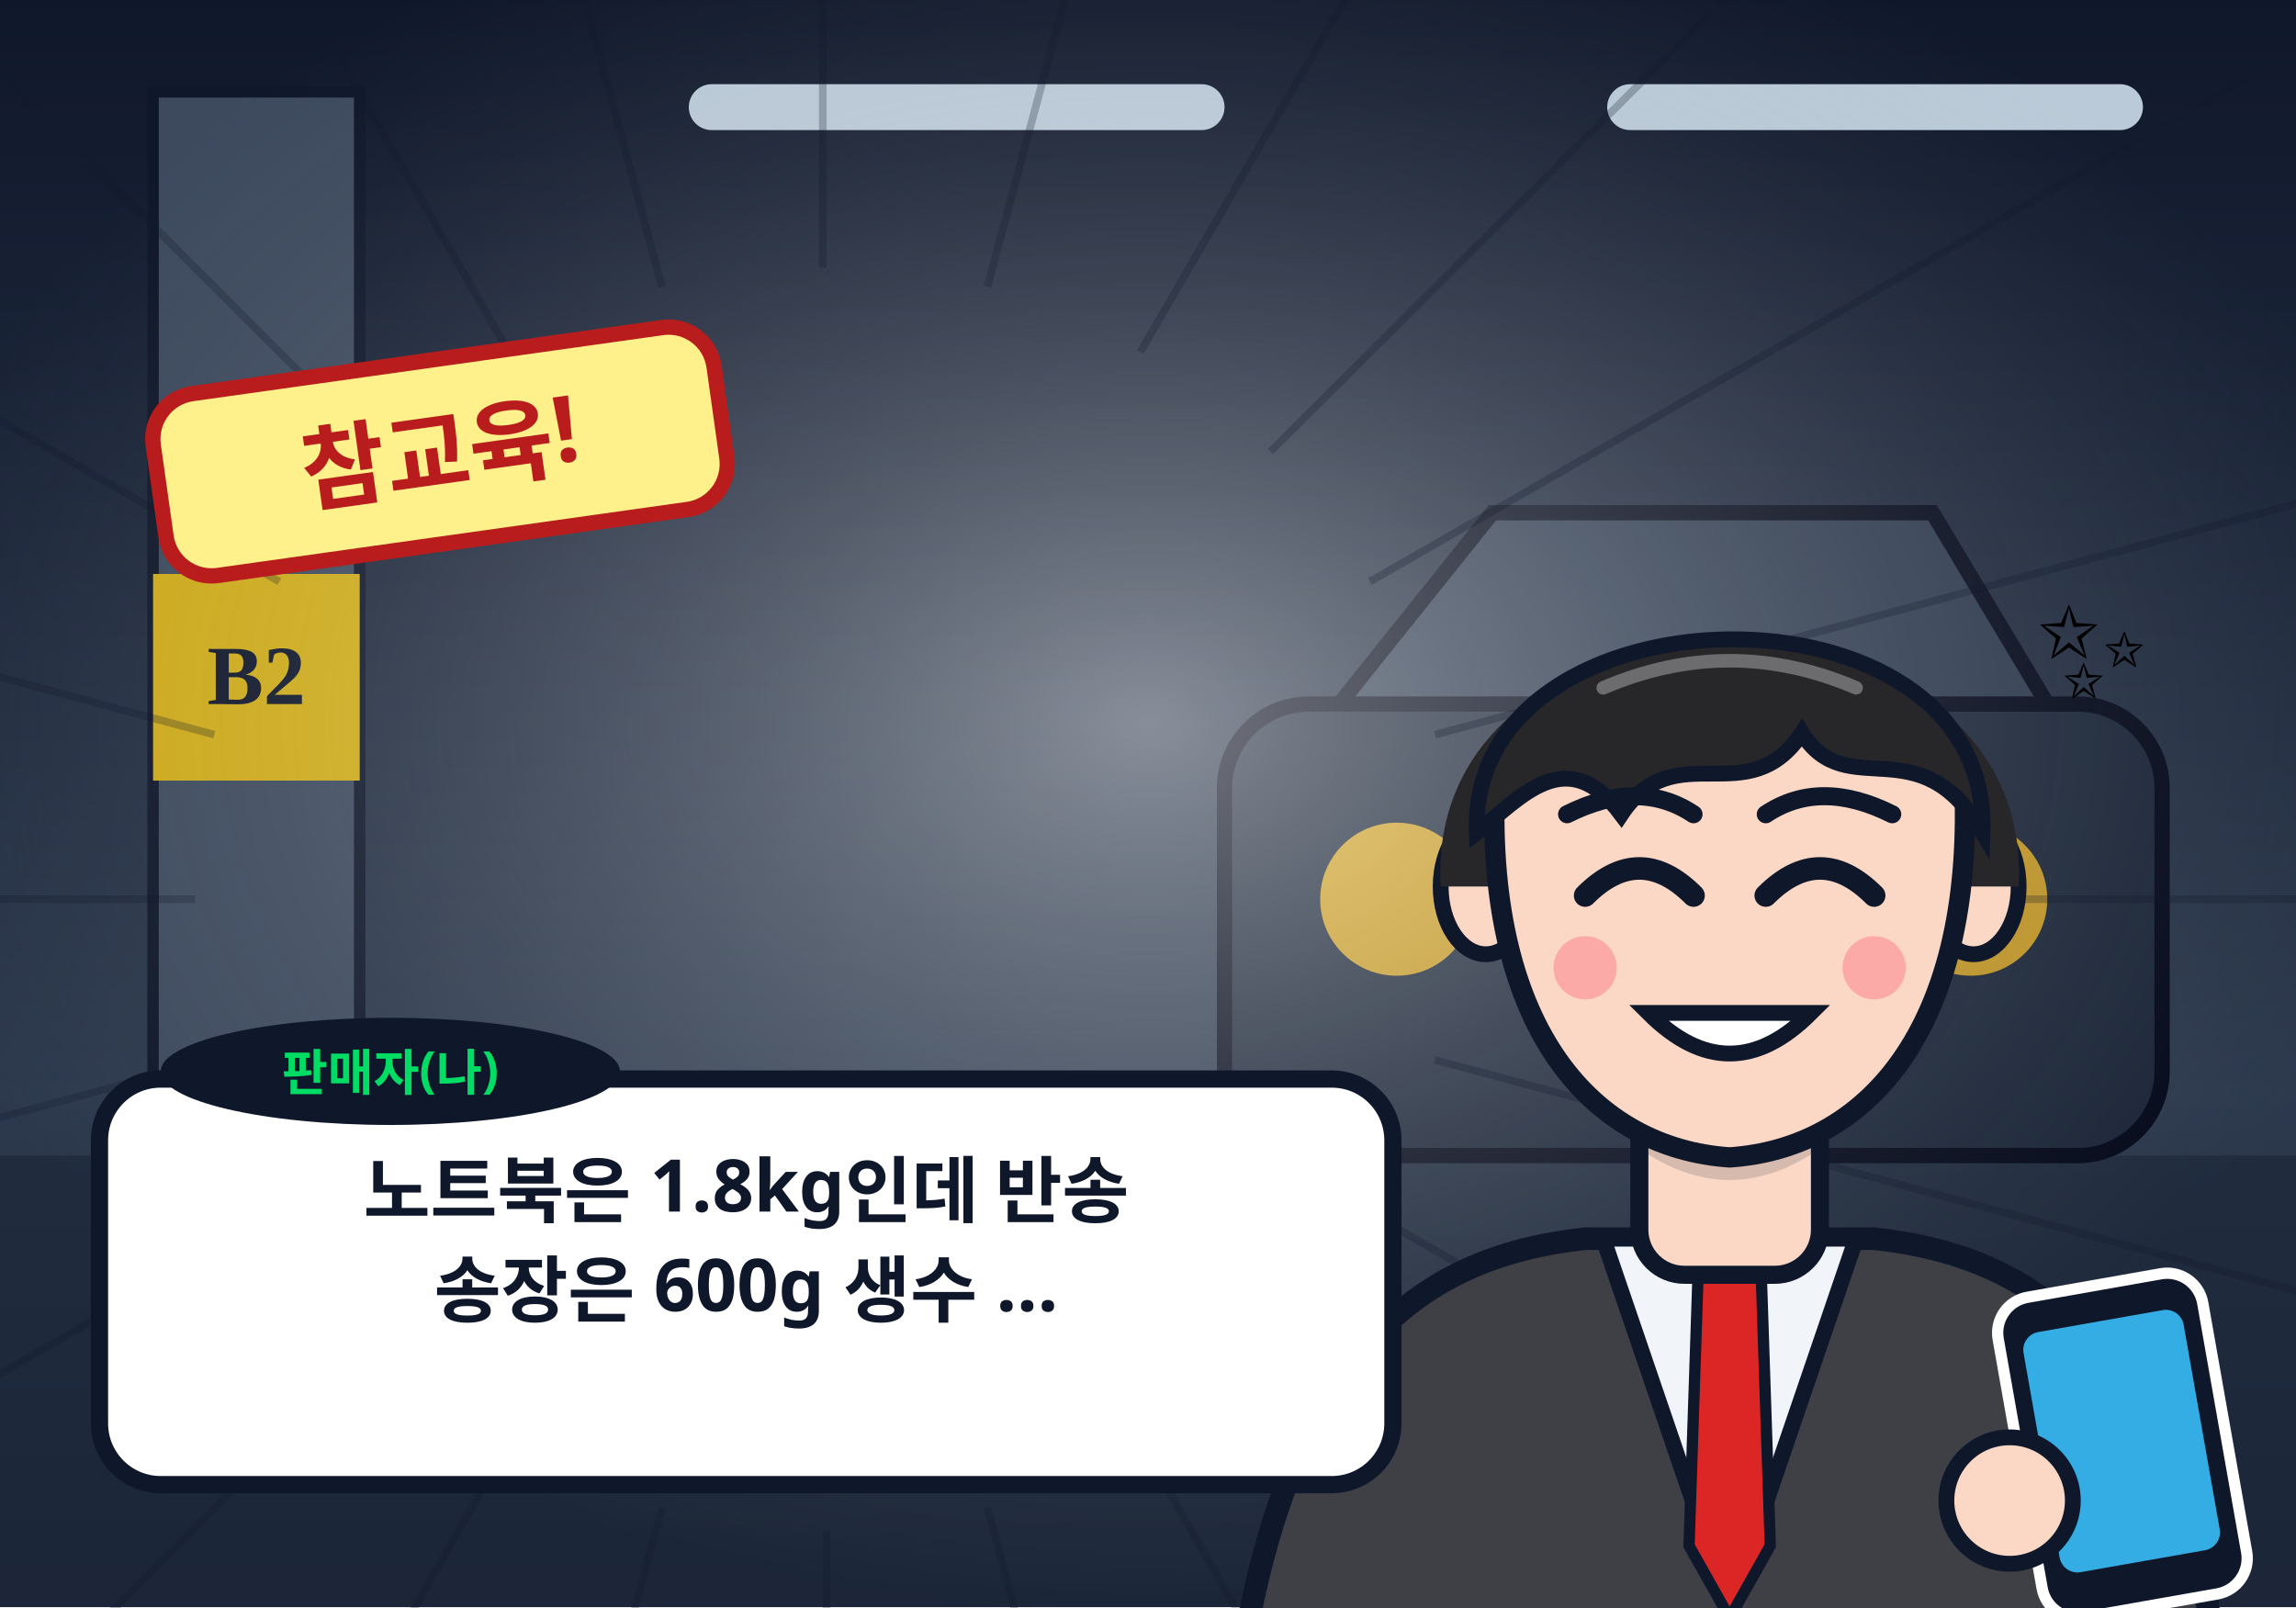
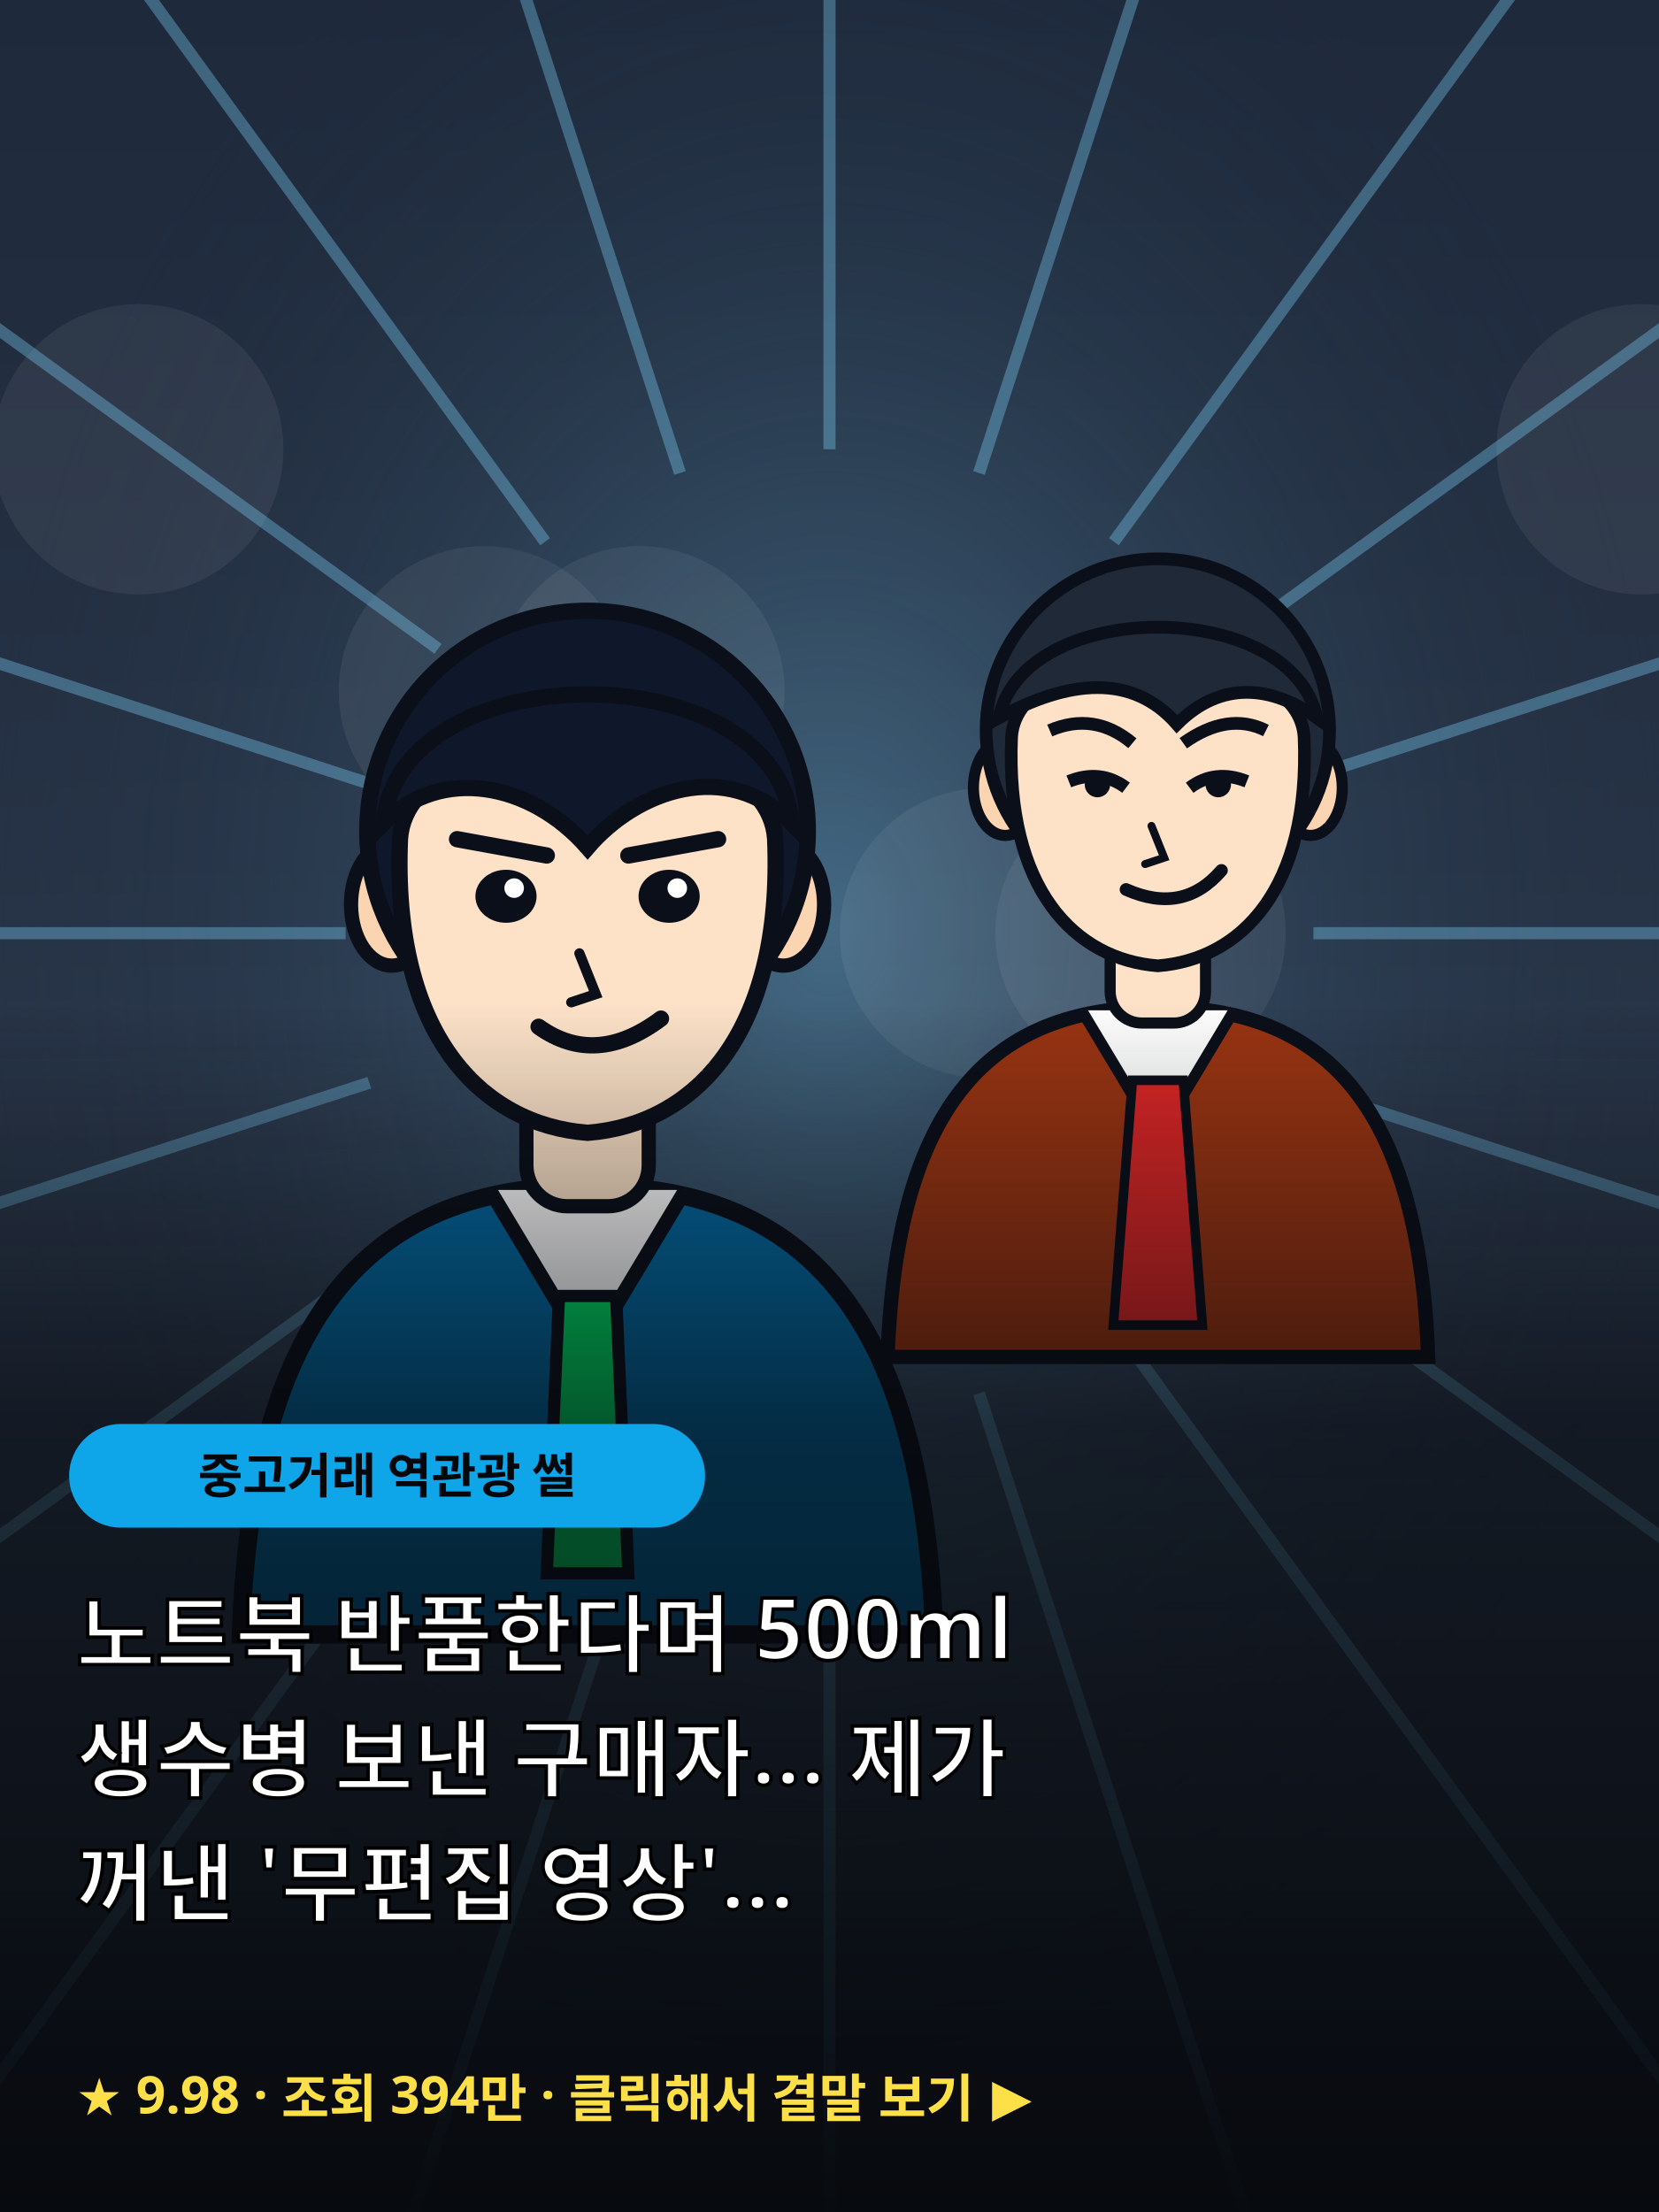
- <svg xmlns="http://www.w3.org/2000/svg" viewBox="0 0 600 420" width="600" height="420" role="img" aria-label="단순 변심 환불 우기며 생수병 보낸 진상 구매자, 원컷 개봉으로 참교육한 썰">
+ <svg xmlns="http://www.w3.org/2000/svg" viewBox="0 0 480 640" width="480" height="640" role="img" aria-label="노트북 반품한다며 500ml 생수병 보낸 구매자… 제가 꺼낸 '무편집 영상'에 경찰서에서 오열한 이유">
  <defs>
-     <linearGradient id="bgGrad" x1="0" y1="0" x2="0" y2="1">
-       <stop offset="0%" stop-color="#0f172a" />
-       <stop offset="68%" stop-color="#334155" />
-       <stop offset="100%" stop-color="#1e293b" />
+     <linearGradient id="bg-living" x1="0" y1="0" x2="0" y2="1">
+       <stop offset="0%" stop-color="#1e293b" />
+       <stop offset="100%" stop-color="#334155" />
    </linearGradient>
-     <radialGradient id="spotGrad" cx="50%" cy="45%" r="55%">
-       <stop offset="0%" stop-color="#ffffff" stop-opacity="0.45" />
-       <stop offset="100%" stop-color="#0f172a" stop-opacity="0.18" />
+     <radialGradient id="glow-living" cx="50%" cy="42%" r="52%">
+       <stop offset="0%" stop-color="#7dd3fc" stop-opacity="0.34" />
+       <stop offset="100%" stop-color="#1e293b" stop-opacity="0" />
    </radialGradient>
  </defs>
-   <rect x="0" y="0" width="600" height="420" fill="url(#bgGrad)" />
-   <rect x="0" y="302" width="600" height="117" fill="#1e293b" opacity="0.68" />
-   <rect x="40" y="24" width="54" height="360" fill="#475569" stroke="#0f172a" stroke-width="3" />
-   <rect x="40" y="150" width="54" height="54" fill="#facc15" />
-   <text x="67" y="184" text-anchor="middle" font-size="22" font-weight="900" fill="#0f172a">B2</text>
-   <rect x="180" y="22" width="140" height="12" rx="6" fill="#e0f2fe" />
-   <rect x="420" y="22" width="140" height="12" rx="6" fill="#e0f2fe" />
-   <rect x="320" y="184" width="245" height="118" rx="22" fill="#1e293b" stroke="#020617" stroke-width="4" />
-   <path d="M 350 184 L 390 134 L 505 134 L 535 184 Z" fill="#334155" stroke="#020617" stroke-width="4" />
-   <circle cx="365" cy="235" r="20" fill="#fbbf24" opacity="0.9" />
-   <circle cx="515" cy="235" r="20" fill="#fbbf24" opacity="0.9" />
-   <rect x="408" y="235" width="64" height="22" rx="4" fill="#ffffff" stroke="#0f172a" stroke-width="2" />
-   <text x="440" y="251" text-anchor="middle" font-size="12" font-weight="900" fill="#0f172a">P+SIDE</text>
-   <rect x="0" y="0" width="600" height="420" fill="url(#spotGrad)" />
-   <line x1="381" y1="235" x2="736" y2="235" stroke="#0f172a" stroke-width="2" opacity="0.26" />
-   <line x1="375" y1="277" x2="718" y2="369" stroke="#0f172a" stroke-width="2" opacity="0.26" />
-   <line x1="358" y1="317" x2="666" y2="494" stroke="#0f172a" stroke-width="2" opacity="0.26" />
-   <line x1="332" y1="351" x2="583" y2="602" stroke="#0f172a" stroke-width="2" opacity="0.26" />
-   <line x1="298" y1="377" x2="476" y2="685" stroke="#0f172a" stroke-width="2" opacity="0.26" />
-   <line x1="258" y1="394" x2="350" y2="737" stroke="#0f172a" stroke-width="2" opacity="0.26" />
-   <line x1="216" y1="400" x2="216" y2="755" stroke="#0f172a" stroke-width="2" opacity="0.26" />
-   <line x1="173" y1="394" x2="81" y2="737" stroke="#0f172a" stroke-width="2" opacity="0.26" />
-   <line x1="133" y1="377" x2="-43" y2="685" stroke="#0f172a" stroke-width="2" opacity="0.26" />
-   <line x1="99" y1="351" x2="-151" y2="602" stroke="#0f172a" stroke-width="2" opacity="0.26" />
-   <line x1="73" y1="317" x2="-234" y2="494" stroke="#0f172a" stroke-width="2" opacity="0.26" />
-   <line x1="56" y1="277" x2="-286" y2="369" stroke="#0f172a" stroke-width="2" opacity="0.26" />
-   <line x1="51" y1="235" x2="-304" y2="235" stroke="#0f172a" stroke-width="2" opacity="0.26" />
-   <line x1="56" y1="192" x2="-286" y2="100" stroke="#0f172a" stroke-width="2" opacity="0.26" />
-   <line x1="73" y1="152" x2="-234" y2="-25" stroke="#0f172a" stroke-width="2" opacity="0.26" />
-   <line x1="99" y1="118" x2="-151" y2="-132" stroke="#0f172a" stroke-width="2" opacity="0.26" />
-   <line x1="133" y1="92" x2="-44" y2="-215" stroke="#0f172a" stroke-width="2" opacity="0.26" />
-   <line x1="173" y1="75" x2="81" y2="-267" stroke="#0f172a" stroke-width="2" opacity="0.26" />
-   <line x1="215" y1="70" x2="215" y2="-285" stroke="#0f172a" stroke-width="2" opacity="0.26" />
-   <line x1="258" y1="75" x2="350" y2="-267" stroke="#0f172a" stroke-width="2" opacity="0.26" />
-   <line x1="298" y1="92" x2="476" y2="-215" stroke="#0f172a" stroke-width="2" opacity="0.26" />
-   <line x1="332" y1="118" x2="583" y2="-132" stroke="#0f172a" stroke-width="2" opacity="0.26" />
-   <line x1="358" y1="152" x2="666" y2="-25" stroke="#0f172a" stroke-width="2" opacity="0.26" />
-   <line x1="375" y1="192" x2="718" y2="100" stroke="#0f172a" stroke-width="2" opacity="0.26" />
-   <g transform="translate(452,260) scale(1.18)">
-     <path d="M -112 185 C -106 78, -68 58, -32 54 L 32 54 C 68 58, 106 78, 112 185 Z" fill="#3f3f46" stroke="#0f172a" stroke-width="5" />
-     <polygon points="-28,54 28,54 0,136" fill="#f1f5f9" stroke="#0f172a" stroke-width="3.5" />
-     <polygon points="-7,62 7,62 9,122 0,138 -9,122" fill="#dc2626" stroke="#0f172a" stroke-width="2.5" />
-     <rect x="-20" y="18" width="40" height="44" rx="10" fill="#fbd8c5" stroke="#0f172a" stroke-width="4" />
-     <path d="M -20 34 Q 0 48 20 34 L 20 22 L -20 22 Z" fill="#0f172a" opacity="0.16" />
-     <ellipse cx="-54" cy="-24" rx="10" ry="15" fill="#fbd8c5" stroke="#0f172a" stroke-width="3.5" />
-     <ellipse cx="54" cy="-24" rx="10" ry="15" fill="#fbd8c5" stroke="#0f172a" stroke-width="3.5" />
-     <path d="M -64 -24 C -68 -96, 68 -96, 64 -24 Z" fill="#27272a" />
-     <path d="M -52 -46 C -54 8, -30 34, 0 36 C 30 34, 54 8, 52 -46 C 52 -84, -52 -84, -52 -46 Z" fill="#fbd8c5" stroke="#0f172a" stroke-width="4.5" />
-     <path d="M -56 -36 C -58 -92, 58 -94, 56 -36 C 42 -60, 26 -42, 16 -58 C 4 -40, -12 -58, -24 -40 C -36 -56, -46 -44, -56 -36 Z" fill="#27272a" stroke="#0f172a" stroke-width="3.5" />
-     <path d="M -28 -68 Q 0 -80 28 -68" fill="none" stroke="#ffffff" stroke-width="3" opacity="0.32" stroke-linecap="round" />
-     <path d="M -36 -40 Q -20 -48 -8 -40" fill="none" stroke="#0f172a" stroke-width="4" stroke-linecap="round" />
-     <path d="M 8 -40 Q 20 -48 36 -40" fill="none" stroke="#0f172a" stroke-width="4" stroke-linecap="round" />
-     <path d="M -32 -22 Q -20 -34 -8 -22" fill="none" stroke="#0f172a" stroke-width="5" stroke-linecap="round" />
-     <path d="M 8 -22 Q 20 -34 32 -22" fill="none" stroke="#0f172a" stroke-width="5" stroke-linecap="round" />
-     <path d="M -18 4 Q 0 22 18 4 Z" fill="#ffffff" stroke="#0f172a" stroke-width="3.5" />
-     <circle cx="-32" cy="-6" r="7" fill="#fb7185" opacity="0.45" />
-     <circle cx="32" cy="-6" r="7" fill="#fb7185" opacity="0.45" />
-     <text x="68" y="-66" font-size="30">✨</text>
-     <rect x="64" y="64" width="46" height="72" rx="8" fill="#0f172a" stroke="#ffffff" stroke-width="2.5" transform="rotate(-10 86 100)" />
-     <rect x="69" y="72" width="36" height="54" rx="4" fill="#38bdf8" opacity="0.9" transform="rotate(-10 86 100)" />
-     <circle cx="62" cy="112" r="14" fill="#fbd8c5" stroke="#0f172a" stroke-width="3.5" />
+   <rect width="480" height="640" fill="url(#bg-living)" />
+   <rect width="480" height="640" fill="url(#glow-living)" />
+   <circle cx="40" cy="130" r="42" fill="#ffffff" opacity="0.06" />
+   <circle cx="185" cy="200" r="42" fill="#ffffff" opacity="0.06" />
+   <circle cx="330" cy="270" r="42" fill="#ffffff" opacity="0.06" />
+   <circle cx="475" cy="130" r="42" fill="#ffffff" opacity="0.06" />
+   <circle cx="140" cy="200" r="42" fill="#ffffff" opacity="0.06" />
+   <circle cx="285" cy="270" r="42" fill="#ffffff" opacity="0.06" />
+   <line x1="380" y1="270" x2="700" y2="270" stroke="#7dd3fc" stroke-width="3.5" opacity="0.35" transform="rotate(0.0 240 270)" />
+   <line x1="380" y1="270" x2="700" y2="270" stroke="#7dd3fc" stroke-width="3.5" opacity="0.35" transform="rotate(18.0 240 270)" />
+   <line x1="380" y1="270" x2="700" y2="270" stroke="#7dd3fc" stroke-width="3.5" opacity="0.35" transform="rotate(36.0 240 270)" />
+   <line x1="380" y1="270" x2="700" y2="270" stroke="#7dd3fc" stroke-width="3.5" opacity="0.35" transform="rotate(54.0 240 270)" />
+   <line x1="380" y1="270" x2="700" y2="270" stroke="#7dd3fc" stroke-width="3.5" opacity="0.35" transform="rotate(72.0 240 270)" />
+   <line x1="380" y1="270" x2="700" y2="270" stroke="#7dd3fc" stroke-width="3.5" opacity="0.35" transform="rotate(90.0 240 270)" />
+   <line x1="380" y1="270" x2="700" y2="270" stroke="#7dd3fc" stroke-width="3.5" opacity="0.35" transform="rotate(108.0 240 270)" />
+   <line x1="380" y1="270" x2="700" y2="270" stroke="#7dd3fc" stroke-width="3.5" opacity="0.35" transform="rotate(126.0 240 270)" />
+   <line x1="380" y1="270" x2="700" y2="270" stroke="#7dd3fc" stroke-width="3.5" opacity="0.35" transform="rotate(144.0 240 270)" />
+   <line x1="380" y1="270" x2="700" y2="270" stroke="#7dd3fc" stroke-width="3.5" opacity="0.35" transform="rotate(162.0 240 270)" />
+   <line x1="380" y1="270" x2="700" y2="270" stroke="#7dd3fc" stroke-width="3.5" opacity="0.35" transform="rotate(180.0 240 270)" />
+   <line x1="380" y1="270" x2="700" y2="270" stroke="#7dd3fc" stroke-width="3.5" opacity="0.35" transform="rotate(198.0 240 270)" />
+   <line x1="380" y1="270" x2="700" y2="270" stroke="#7dd3fc" stroke-width="3.5" opacity="0.35" transform="rotate(216.0 240 270)" />
+   <line x1="380" y1="270" x2="700" y2="270" stroke="#7dd3fc" stroke-width="3.5" opacity="0.35" transform="rotate(234.0 240 270)" />
+   <line x1="380" y1="270" x2="700" y2="270" stroke="#7dd3fc" stroke-width="3.5" opacity="0.35" transform="rotate(252.0 240 270)" />
+   <line x1="380" y1="270" x2="700" y2="270" stroke="#7dd3fc" stroke-width="3.5" opacity="0.35" transform="rotate(270.0 240 270)" />
+   <line x1="380" y1="270" x2="700" y2="270" stroke="#7dd3fc" stroke-width="3.5" opacity="0.35" transform="rotate(288.0 240 270)" />
+   <line x1="380" y1="270" x2="700" y2="270" stroke="#7dd3fc" stroke-width="3.5" opacity="0.35" transform="rotate(306.0 240 270)" />
+   <line x1="380" y1="270" x2="700" y2="270" stroke="#7dd3fc" stroke-width="3.5" opacity="0.35" transform="rotate(324.0 240 270)" />
+   <line x1="380" y1="270" x2="700" y2="270" stroke="#7dd3fc" stroke-width="3.5" opacity="0.35" transform="rotate(342.0 240 270)" />
+   <g transform="translate(335,250) scale(0.92)">
+     <path d="M-85 155 C-82 70 -48 45 0 45 C48 45 82 70 85 155 Z" fill="#9a3412" stroke="#0b0f19" stroke-width="4.5" />
+     <path d="M-24 46 L0 86 L24 46" fill="#ffffff" stroke="#0b0f19" stroke-width="3.5" />
+     <path d="M-8 68 L8 68 L14 145 L-14 145 Z" fill="#dc2626" stroke="#0b0f19" stroke-width="3" />
+     <rect x="-15" y="16" width="30" height="34" rx="10" fill="#fde2c8" stroke="#0b0f19" stroke-width="3.5" />
+     <ellipse cx="-48" cy="-24" rx="10" ry="15" fill="#fbd4b2" stroke="#0b0f19" stroke-width="3.5" />
+     <ellipse cx="48" cy="-24" rx="10" ry="15" fill="#fbd4b2" stroke="#0b0f19" stroke-width="3.5" />
+     <circle cx="0" cy="-42" r="54" fill="#1f2937" stroke="#0b0f19" stroke-width="4" />
+     <path d="M-46 -40 C-48 8 -26 30 0 32 C26 30 48 8 46 -40 C44 -72 -44 -72 -46 -40 Z" fill="#fde2c8" stroke="#0b0f19" stroke-width="4" />
+     <path d="M-50 -46 C-42 -84 42 -84 50 -46 C36 -56 20 -58 6 -44 C-8 -60 -28 -58 -50 -46 Z" fill="#1f2937" stroke="#0b0f19" stroke-width="4" />
+     <path d="M-34 -42 Q-20 -48 -8 -38 M8 -38 Q22 -48 34 -42" fill="none" stroke="#0b0f19" stroke-width="4" />
+     <path d="M-28 -26 Q-18 -30 -10 -24 M10 -24 Q18 -30 28 -26" fill="none" stroke="#0b0f19" stroke-width="4" />
+     <circle cx="-19" cy="-25" r="4" fill="#0b0f19" />
+     <circle cx="19" cy="-25" r="4" fill="#0b0f19" />
+     <path d="M-10 8 Q8 16 20 2" fill="none" stroke="#0b0f19" stroke-width="4" stroke-linecap="round" />
+     <path d="M-2 -12 L2 -2 L-4 0" fill="none" stroke="#0b0f19" stroke-width="2.5" stroke-linecap="round" />
  </g>
-   <rect x="26" y="282" width="338" height="106" rx="16" fill="#ffffff" stroke="#0f172a" stroke-width="4.5" />
-   <rect x="42" y="266" width="120" height="28" rx="999" fill="#0f172a" />
-   <text x="102" y="285" text-anchor="middle" font-size="13" font-weight="900" fill="#00dc64" font-family="Noto Sans KR, sans-serif">판매자(나)</text>
-   <text x="195" y="318" text-anchor="middle" font-size="19" font-weight="900" fill="#0f172a" font-family="Noto Sans KR, Apple SD Gothic Neo, Malgun Gothic, sans-serif">노트북은 1.8kg인데 반송</text>
-   <text x="195" y="344" text-anchor="middle" font-size="19" font-weight="900" fill="#0f172a" font-family="Noto Sans KR, Apple SD Gothic Neo, Malgun Gothic, sans-serif">송장은 600g 생수 …</text>
-   <g transform="translate(115, 118) rotate(-8)">
-     <rect x="-74" y="-24" width="148" height="48" rx="12" fill="#fef08a" stroke="#b91c1c" stroke-width="4" />
-     <text x="0" y="9" text-anchor="middle" font-size="24" font-weight="900" fill="#b91c1c" font-family="Noto Sans KR, sans-serif">참교육!</text>
+   <g transform="translate(170,290) scale(1.18)">
+     <path d="M-85 155 C-82 70 -48 45 0 45 C48 45 82 70 85 155 Z" fill="#0369a1" stroke="#0b0f19" stroke-width="4.5" />
+     <path d="M-24 46 L0 86 L24 46" fill="#ffffff" stroke="#0b0f19" stroke-width="3.5" />
+     <path d="M-7 72 L7 72 L10 140 L-10 140 Z" fill="#00dc64" stroke="#0b0f19" stroke-width="3" />
+     <rect x="-15" y="16" width="30" height="34" rx="10" fill="#fde2c8" stroke="#0b0f19" stroke-width="3.5" />
+     <ellipse cx="-48" cy="-24" rx="10" ry="15" fill="#fbd4b2" stroke="#0b0f19" stroke-width="3.5" />
+     <ellipse cx="48" cy="-24" rx="10" ry="15" fill="#fbd4b2" stroke="#0b0f19" stroke-width="3.5" />
+     <circle cx="0" cy="-42" r="54" fill="#0f172a" stroke="#0b0f19" stroke-width="4" />
+     <path d="M-46 -40 C-48 8 -26 30 0 32 C26 30 48 8 46 -40 C44 -72 -44 -72 -46 -40 Z" fill="#fde2c8" stroke="#0b0f19" stroke-width="4" />
+     <path d="M-50 -44 C-46 -86 46 -86 50 -44 C34 -60 12 -52 0 -38 C-14 -54 -36 -58 -50 -44 Z" fill="#0f172a" stroke="#0b0f19" stroke-width="4" />
+     <path d="M-32 -40 L-10 -36 M10 -36 L32 -40" stroke="#0b0f19" stroke-width="4" stroke-linecap="round" />
+     <ellipse cx="-20" cy="-26" rx="7.5" ry="6.5" fill="#0b0f19" />
+     <ellipse cx="20" cy="-26" rx="7.5" ry="6.5" fill="#0b0f19" />
+     <circle cx="-18" cy="-28" r="2.4" fill="#ffffff" />
+     <circle cx="22" cy="-28" r="2.4" fill="#ffffff" />
+     <path d="M-12 6 Q2 16 18 4" fill="none" stroke="#0b0f19" stroke-width="4" stroke-linecap="round" />
+     <path d="M-2 -12 L2 -2 L-4 0" fill="none" stroke="#0b0f19" stroke-width="2.5" stroke-linecap="round" />
  </g>
+   <defs>
+     <linearGradient id="cover-scrim" x1="0" y1="0" x2="0" y2="1">
+       <stop offset="0%" stop-color="#05070b" stop-opacity="0" />
+       <stop offset="35%" stop-color="#05070b" stop-opacity="0.62" />
+       <stop offset="100%" stop-color="#05070b" stop-opacity="0.96" />
+     </linearGradient>
+   </defs>
+   <rect x="0" y="290" width="480" height="350" fill="url(#cover-scrim)" />
+   <rect x="20" y="412" width="184" height="30" rx="15" fill="#0ea5e9" />
+   <text x="112" y="432" text-anchor="middle" font-family="Pretendard, Apple SD Gothic Neo, sans-serif" font-size="14" font-weight="900" fill="#05070b">중고거래 역관광 썰</text>
+   <text x="22" y="482" font-family="Pretendard, Apple SD Gothic Neo, sans-serif" font-size="25" font-weight="900" fill="#ffffff" stroke="#000000" stroke-width="1">노트북 반품한다며 500ml</text>
+   <text x="22" y="518" font-family="Pretendard, Apple SD Gothic Neo, sans-serif" font-size="25" font-weight="900" fill="#ffffff" stroke="#000000" stroke-width="1">생수병 보낸 구매자… 제가</text>
+   <text x="22" y="554" font-family="Pretendard, Apple SD Gothic Neo, sans-serif" font-size="25" font-weight="900" fill="#ffffff" stroke="#000000" stroke-width="1">꺼낸 '무편집 영상'…</text>
+   <text x="22" y="612" font-family="Pretendard, Apple SD Gothic Neo, sans-serif" font-size="15" font-weight="800" fill="#fde047">★ 9.98 · 조회 394만 · 클릭해서 결말 보기 ▶</text>
</svg>
